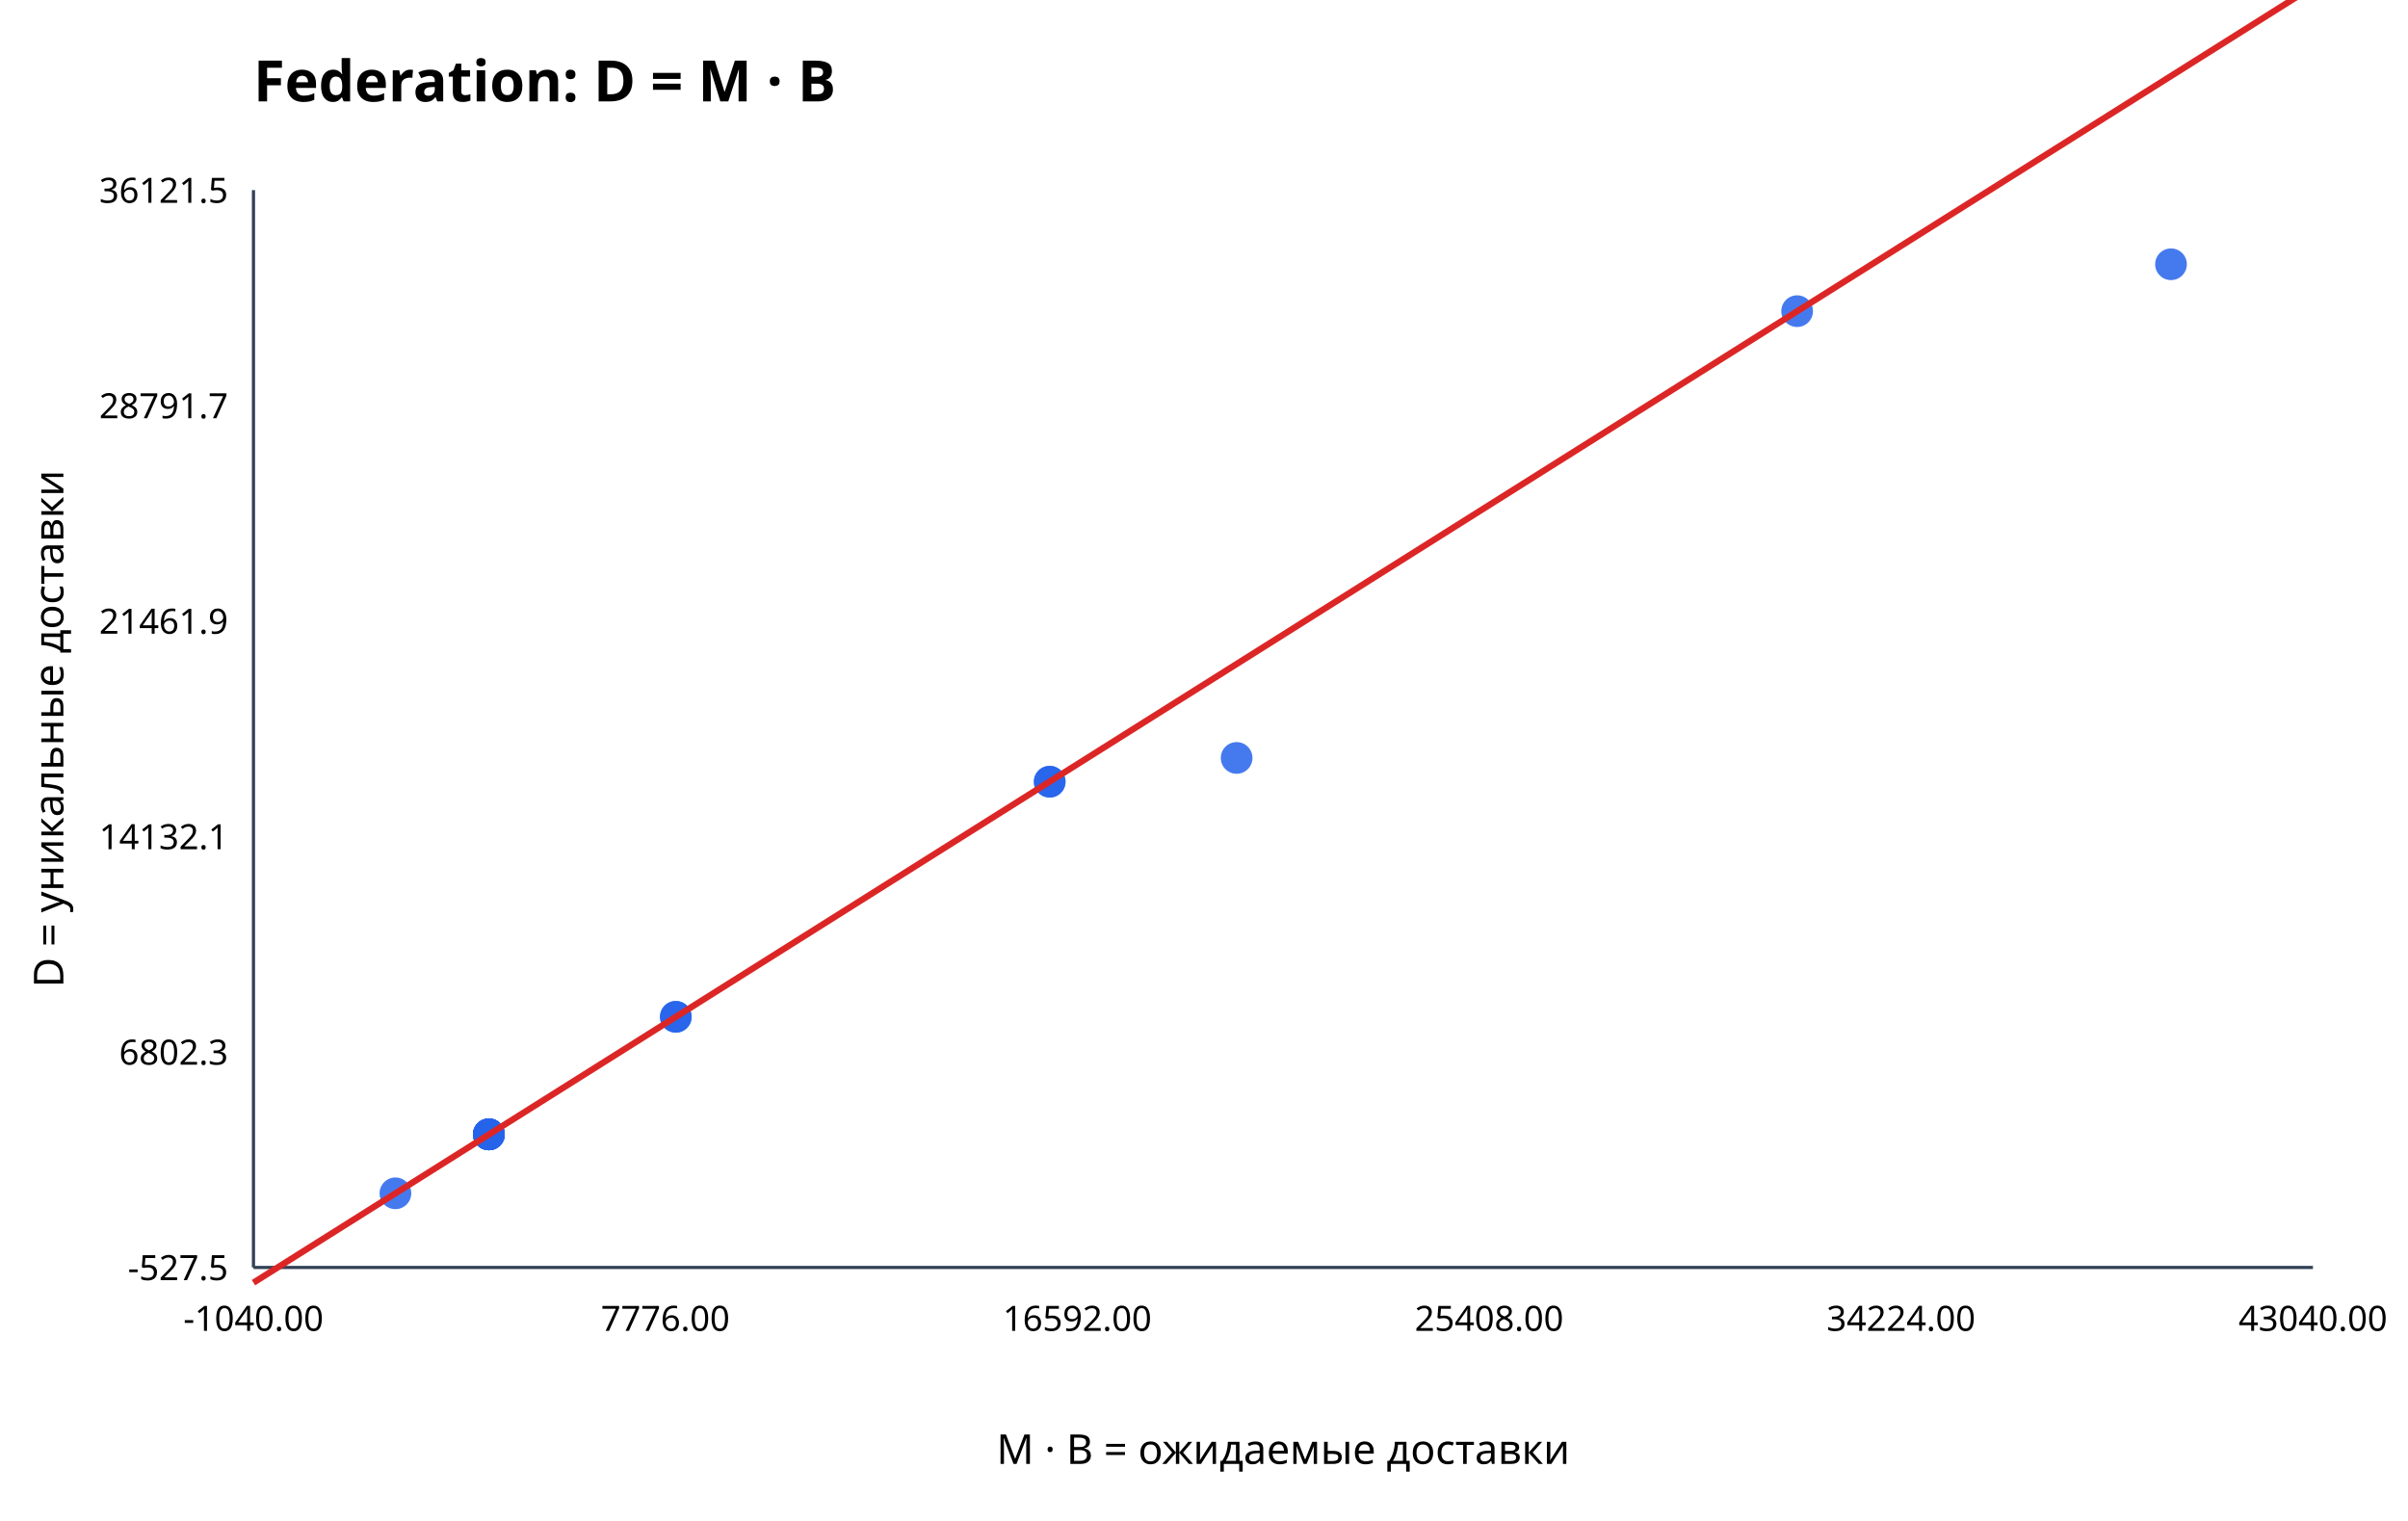
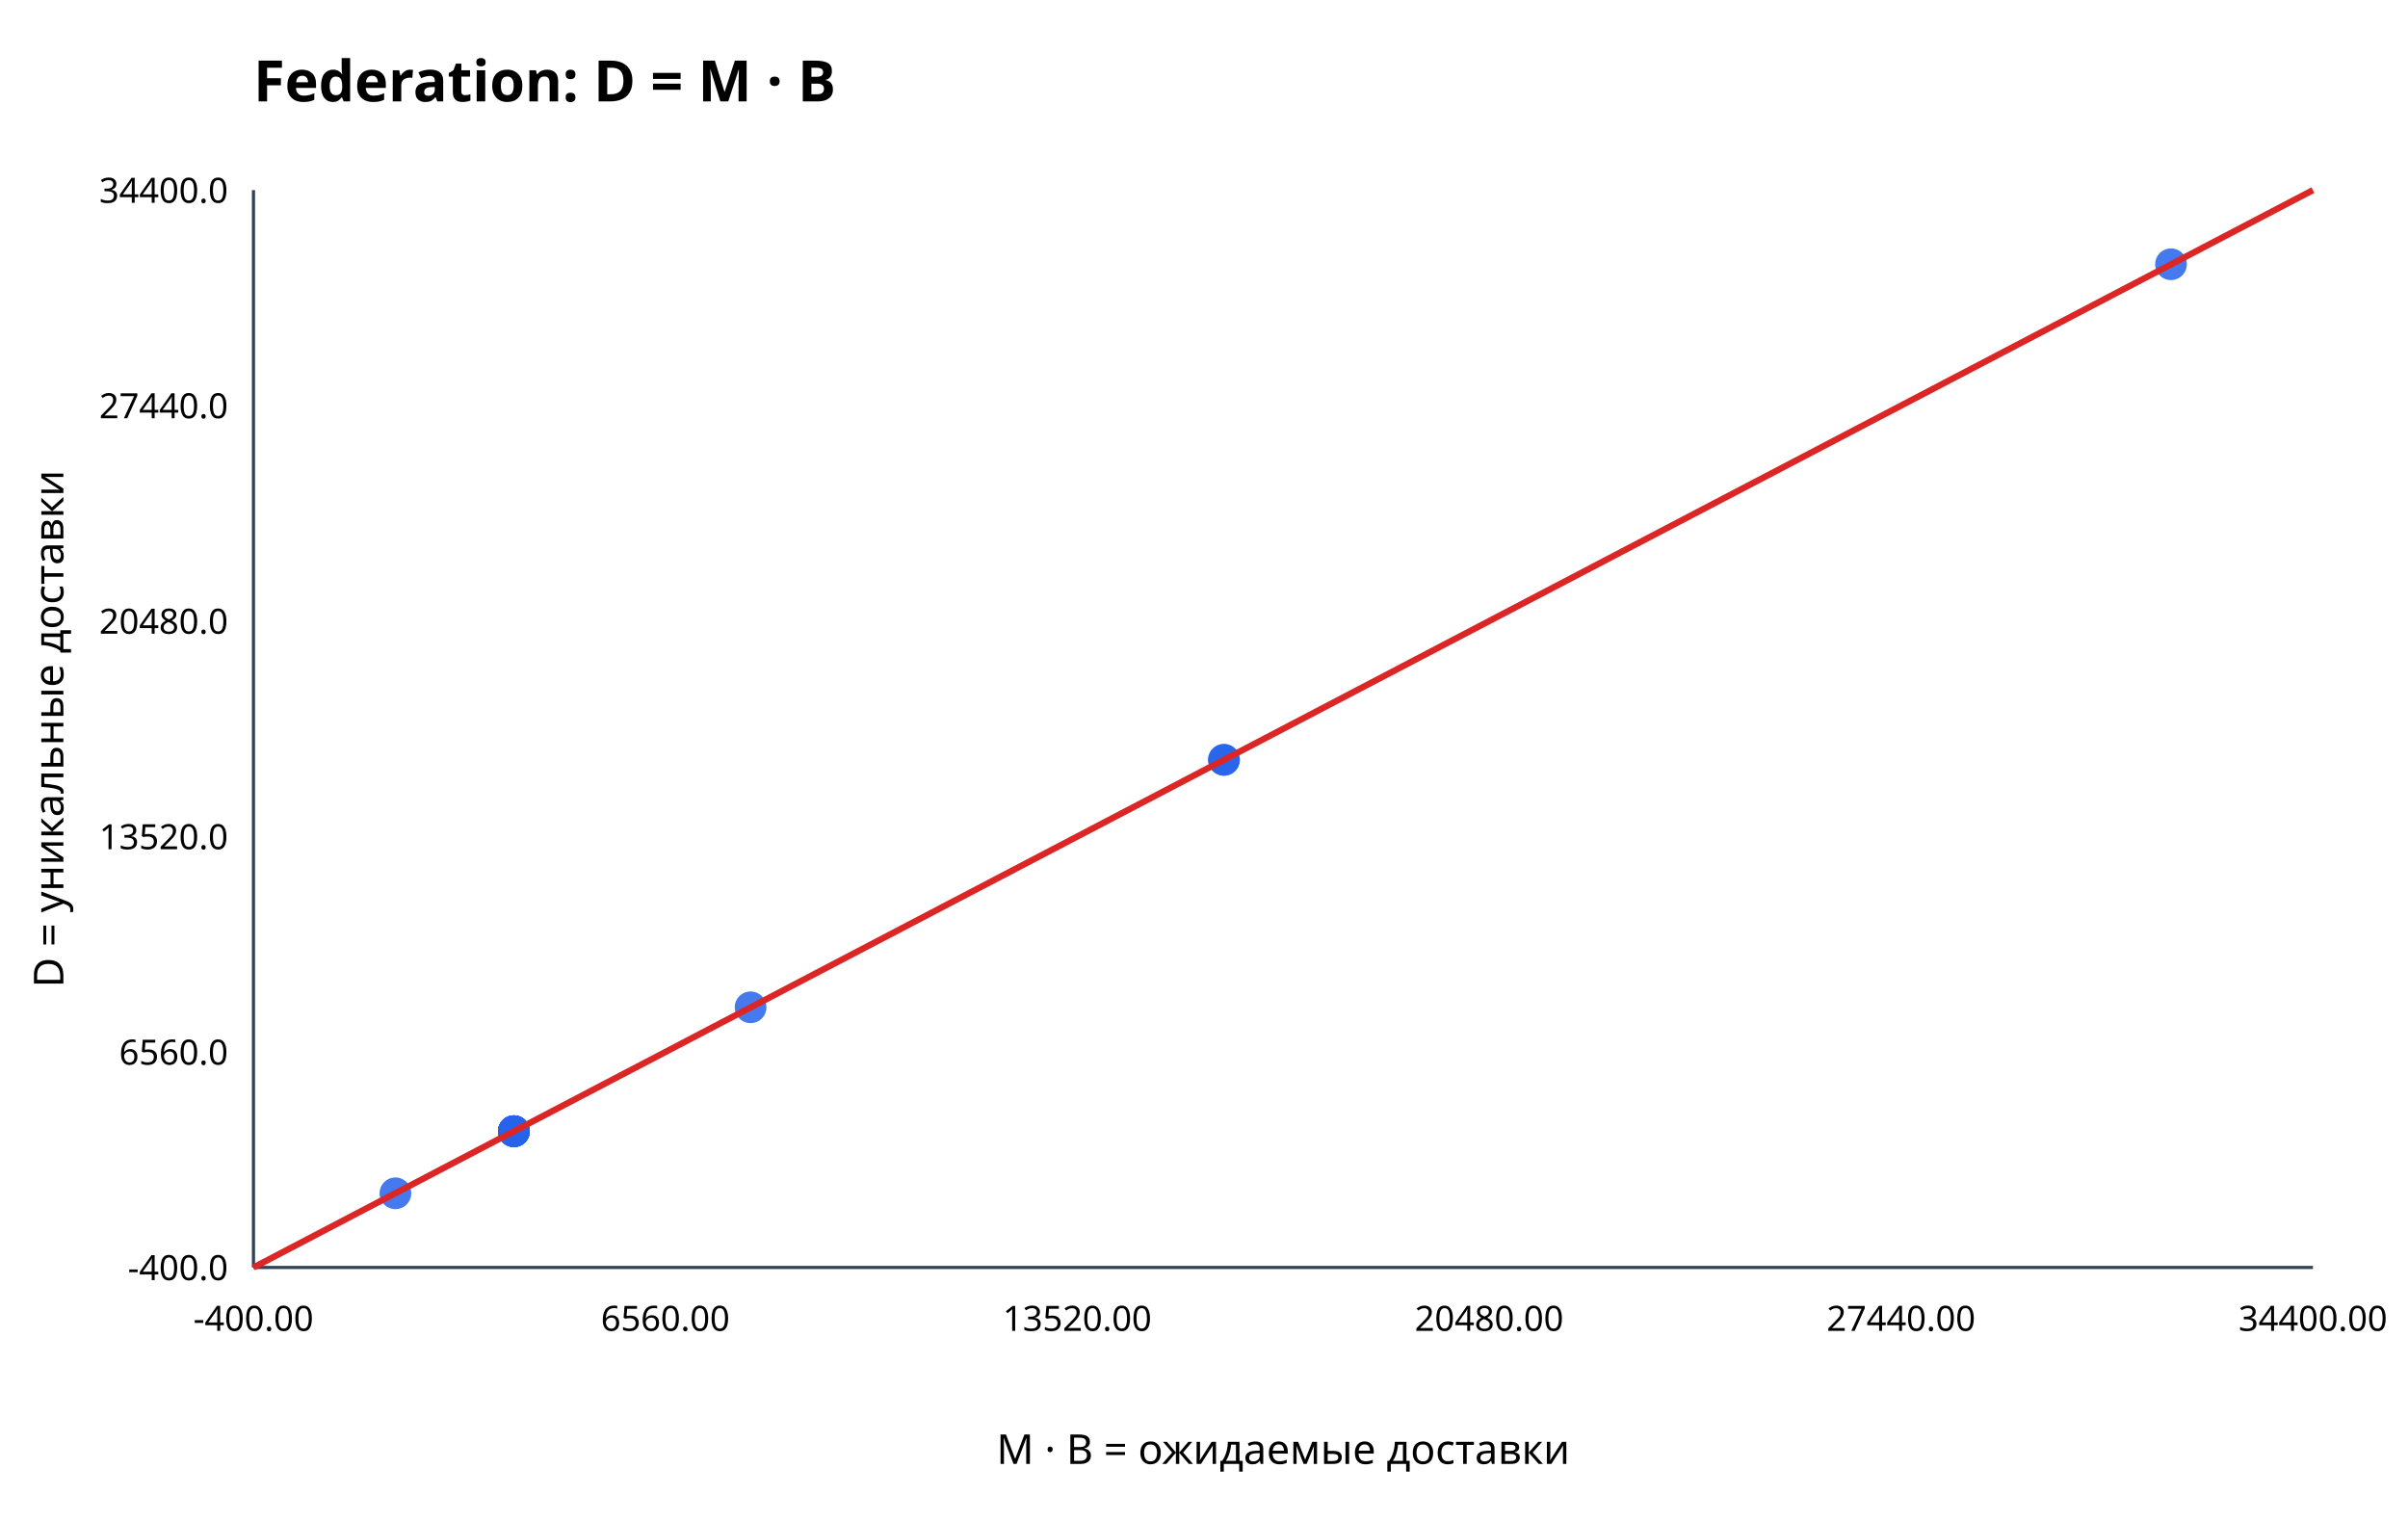
<svg xmlns="http://www.w3.org/2000/svg" width="760" height="480">
  <rect width="100%" height="100%" fill="#fff" />
  <text x="80" y="32" font-family="sans-serif" font-size="18" font-weight="700">Federation: D = M · B</text>
  <line x1="80" y1="400" x2="730" y2="400" stroke="#334155" />
  <line x1="80" y1="60" x2="80" y2="400" stroke="#334155" />
-   <text x="80.0" y="420" font-family="sans-serif" font-size="11" text-anchor="middle">-1040.00</text>
-   <text x="210.0" y="420" font-family="sans-serif" font-size="11" text-anchor="middle">7776.00</text>
-   <text x="340.0" y="420" font-family="sans-serif" font-size="11" text-anchor="middle">16592.00</text>
-   <text x="470.0" y="420" font-family="sans-serif" font-size="11" text-anchor="middle">25408.00</text>
-   <text x="600.0" y="420" font-family="sans-serif" font-size="11" text-anchor="middle">34224.00</text>
-   <text x="730.0" y="420" font-family="sans-serif" font-size="11" text-anchor="middle">43040.00</text>
-   <text x="72" y="404.0" font-family="sans-serif" font-size="11" text-anchor="end">-527.5</text>
-   <text x="72" y="336.0" font-family="sans-serif" font-size="11" text-anchor="end">6802.3</text>
-   <text x="72" y="268.0" font-family="sans-serif" font-size="11" text-anchor="end">14132.1</text>
-   <text x="72" y="200.0" font-family="sans-serif" font-size="11" text-anchor="end">21461.9</text>
-   <text x="72" y="132.0" font-family="sans-serif" font-size="11" text-anchor="end">28791.7</text>
-   <text x="72" y="64.0" font-family="sans-serif" font-size="11" text-anchor="end">36121.5</text>
+   <text x="80.0" y="420" font-family="sans-serif" font-size="11" text-anchor="middle">-400.00</text>
+   <text x="210.0" y="420" font-family="sans-serif" font-size="11" text-anchor="middle">6560.00</text>
+   <text x="340.0" y="420" font-family="sans-serif" font-size="11" text-anchor="middle">13520.00</text>
+   <text x="470.0" y="420" font-family="sans-serif" font-size="11" text-anchor="middle">20480.00</text>
+   <text x="600.0" y="420" font-family="sans-serif" font-size="11" text-anchor="middle">27440.00</text>
+   <text x="730.0" y="420" font-family="sans-serif" font-size="11" text-anchor="middle">34400.00</text>
+   <text x="72" y="404.0" font-family="sans-serif" font-size="11" text-anchor="end">-400.0</text>
+   <text x="72" y="336.0" font-family="sans-serif" font-size="11" text-anchor="end">6560.0</text>
+   <text x="72" y="268.0" font-family="sans-serif" font-size="11" text-anchor="end">13520.0</text>
+   <text x="72" y="200.0" font-family="sans-serif" font-size="11" text-anchor="end">20480.0</text>
+   <text x="72" y="132.0" font-family="sans-serif" font-size="11" text-anchor="end">27440.0</text>
+   <text x="72" y="64.0" font-family="sans-serif" font-size="11" text-anchor="end">34400.0</text>
  <circle cx="124.8" cy="376.6" r="5" fill="#2563eb" opacity=".85" />
-   <circle cx="154.3" cy="358.0" r="5" fill="#2563eb" opacity=".85" />
-   <circle cx="213.3" cy="320.9" r="5" fill="#2563eb" opacity=".85" />
-   <circle cx="331.3" cy="246.7" r="5" fill="#2563eb" opacity=".85" />
-   <circle cx="154.3" cy="358.0" r="5" fill="#2563eb" opacity=".85" />
-   <circle cx="154.3" cy="358.0" r="5" fill="#2563eb" opacity=".85" />
-   <circle cx="154.3" cy="358.0" r="5" fill="#2563eb" opacity=".85" />
-   <circle cx="154.3" cy="358.0" r="5" fill="#2563eb" opacity=".85" />
-   <circle cx="154.3" cy="358.0" r="5" fill="#2563eb" opacity=".85" />
-   <circle cx="213.3" cy="320.9" r="5" fill="#2563eb" opacity=".85" />
-   <circle cx="331.3" cy="246.7" r="5" fill="#2563eb" opacity=".85" />
+   <circle cx="162.2" cy="357.0" r="5" fill="#2563eb" opacity=".85" />
+   <circle cx="236.9" cy="317.9" r="5" fill="#2563eb" opacity=".85" />
+   <circle cx="386.3" cy="239.8" r="5" fill="#2563eb" opacity=".85" />
+   <circle cx="162.2" cy="357.0" r="5" fill="#2563eb" opacity=".85" />
+   <circle cx="162.2" cy="357.0" r="5" fill="#2563eb" opacity=".85" />
+   <circle cx="162.2" cy="357.0" r="5" fill="#2563eb" opacity=".85" />
+   <circle cx="162.2" cy="357.0" r="5" fill="#2563eb" opacity=".85" />
+   <circle cx="386.3" cy="239.8" r="5" fill="#2563eb" opacity=".85" />
+   <circle cx="162.2" cy="357.0" r="5" fill="#2563eb" opacity=".85" />
+   <circle cx="162.2" cy="357.0" r="5" fill="#2563eb" opacity=".85" />
  <circle cx="685.2" cy="83.4" r="5" fill="#2563eb" opacity=".85" />
-   <circle cx="154.3" cy="358.0" r="5" fill="#2563eb" opacity=".85" />
-   <circle cx="390.3" cy="239.2" r="5" fill="#2563eb" opacity=".85" />
-   <circle cx="154.3" cy="358.0" r="5" fill="#2563eb" opacity=".85" />
-   <circle cx="567.2" cy="98.2" r="5" fill="#2563eb" opacity=".85" />
-   <line x1="80.0" y1="404.8" x2="730.0" y2="-4.2" stroke="#dc2626" stroke-width="2" />
+   <line x1="80.0" y1="400.0" x2="730.0" y2="60.0" stroke="#dc2626" stroke-width="2" />
  <text x="405.0" y="462" font-family="sans-serif" font-size="13" text-anchor="middle">M · B = ожидаемые доставки</text>
  <text x="20" y="230.0" font-family="sans-serif" font-size="13" text-anchor="middle" transform="rotate(-90 20 230.0)">D = уникальные доставки</text>
</svg>
